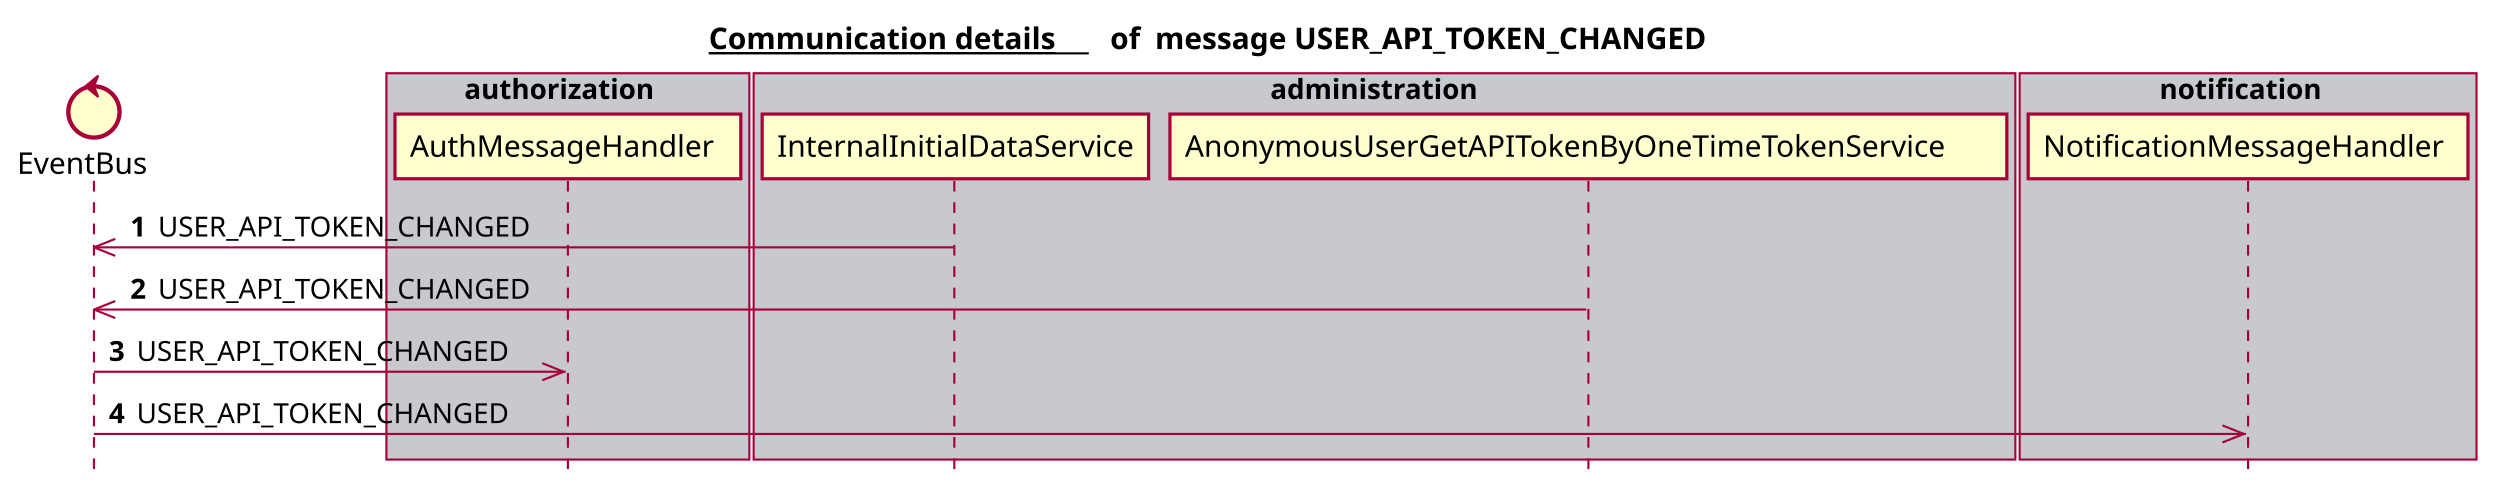
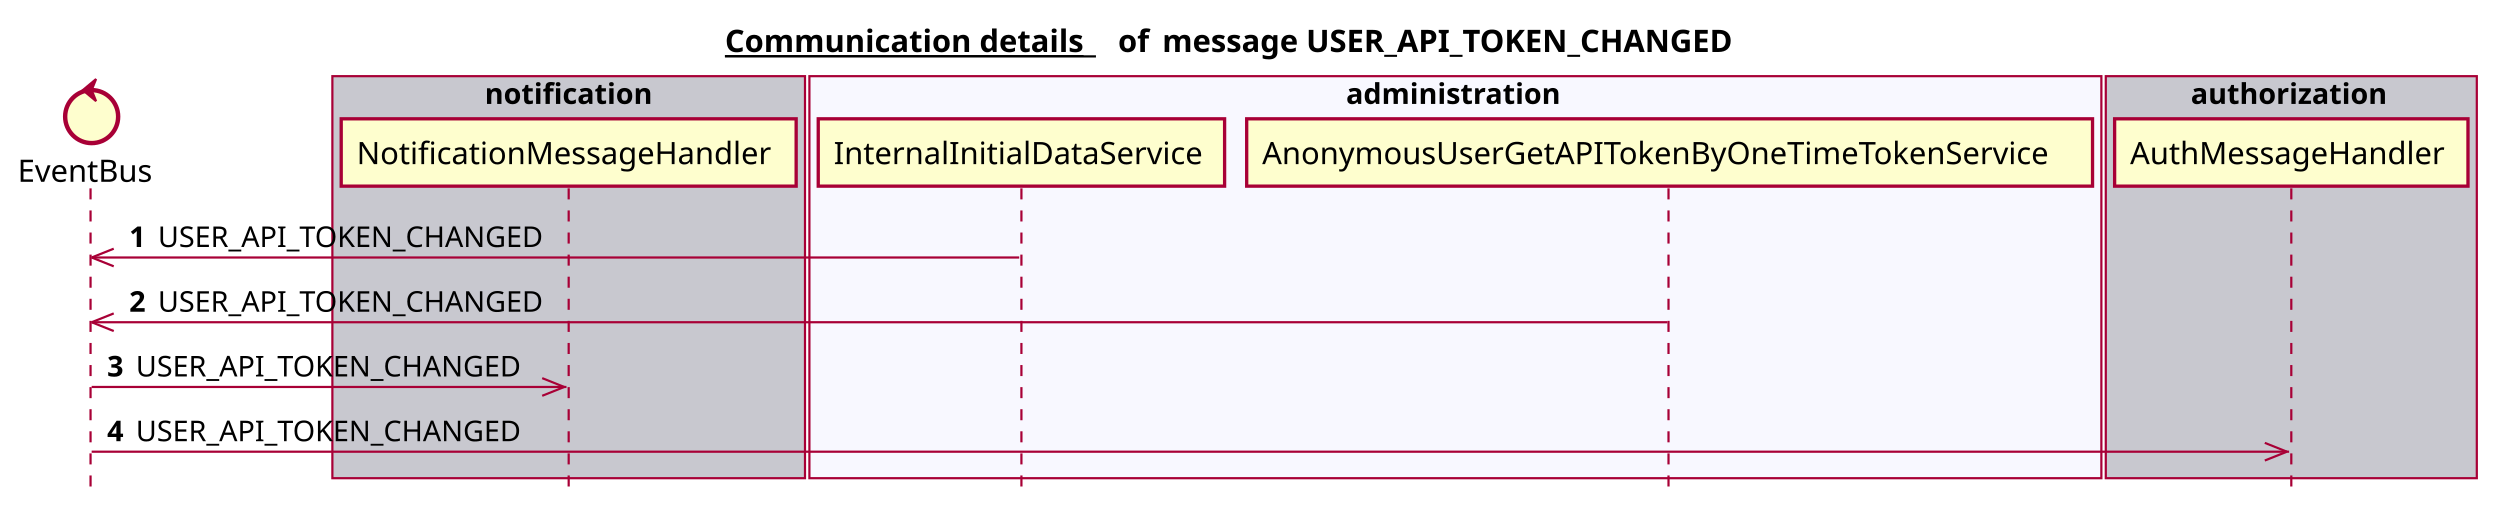
- <svg xmlns="http://www.w3.org/2000/svg" contentScriptType="application/ecmascript" contentStyleType="text/css" height="233px" preserveAspectRatio="none" style="width:1171px;height:233px;" version="1.1" viewBox="0 0 1171 233" width="1171px" zoomAndPan="magnify">
+ <svg xmlns="http://www.w3.org/2000/svg" contentScriptType="application/ecmascript" contentStyleType="text/css" height="234px" preserveAspectRatio="none" style="width:1132px;height:234px;" version="1.1" viewBox="0 0 1132 234" width="1132px" zoomAndPan="magnify">
  <defs />
  <g>
-     <text fill="#000000" font-family="sans-serif" font-size="14" font-weight="bold" lengthAdjust="spacingAndGlyphs" text-decoration="underline" textLength="178" x="332" y="22.995">Communication details</text>
-     <line style="stroke: #000000; stroke-width: 1.0;" x1="332" x2="510" y1="24.995" y2="24.995" />
-     <text fill="#000000" font-family="sans-serif" font-size="14" font-weight="bold" lengthAdjust="spacingAndGlyphs" textLength="16" x="520" y="22.995">of</text>
-     <text fill="#000000" font-family="sans-serif" font-size="14" font-weight="bold" lengthAdjust="spacingAndGlyphs" textLength="291" x="541" y="22.995">message USER_API_TOKEN_CHANGED</text>
-     <rect fill="#C8C8CF" height="180.961" style="stroke: #A80036; stroke-width: 1.0;" width="170" x="181" y="34.297" />
-     <text fill="#000000" font-family="sans-serif" font-size="13" font-weight="bold" lengthAdjust="spacingAndGlyphs" textLength="97" x="217.5" y="46.364">authorization</text>
-     <rect fill="#C8C8CF" height="180.961" style="stroke: #A80036; stroke-width: 1.0;" width="591" x="353" y="34.297" />
-     <text fill="#000000" font-family="sans-serif" font-size="13" font-weight="bold" lengthAdjust="spacingAndGlyphs" textLength="107" x="595" y="46.364">administration</text>
-     <rect fill="#C8C8CF" height="180.961" style="stroke: #A80036; stroke-width: 1.0;" width="214" x="946" y="34.297" />
-     <text fill="#000000" font-family="sans-serif" font-size="13" font-weight="bold" lengthAdjust="spacingAndGlyphs" textLength="83" x="1011.5" y="46.364">notification</text>
-     <line style="stroke: #A80036; stroke-width: 1.0; stroke-dasharray: 5.0,5.0;" x1="44" x2="44" y1="84.727" y2="221.258" />
-     <line style="stroke: #A80036; stroke-width: 1.0; stroke-dasharray: 5.0,5.0;" x1="266" x2="266" y1="84.727" y2="221.258" />
-     <line style="stroke: #A80036; stroke-width: 1.0; stroke-dasharray: 5.0,5.0;" x1="447" x2="447" y1="84.727" y2="221.258" />
-     <line style="stroke: #A80036; stroke-width: 1.0; stroke-dasharray: 5.0,5.0;" x1="744" x2="744" y1="84.727" y2="221.258" />
-     <line style="stroke: #A80036; stroke-width: 1.0; stroke-dasharray: 5.0,5.0;" x1="1053" x2="1053" y1="84.727" y2="221.258" />
-     <text fill="#000000" font-family="sans-serif" font-size="14" lengthAdjust="spacingAndGlyphs" textLength="66" x="8" y="81.425">EventBus</text>
-     <ellipse cx="44" cy="52.43" fill="#FEFECE" rx="12" ry="12" style="stroke: #A80036; stroke-width: 2.0;" />
-     <polygon fill="#A80036" points="40,40.43,46,35.43,44,40.43,46,45.43,40,40.43" style="stroke: #A80036; stroke-width: 1.0;" />
-     <rect fill="#FEFECE" height="30.297" style="stroke: #A80036; stroke-width: 1.5;" width="162" x="185" y="53.43" />
-     <text fill="#000000" font-family="sans-serif" font-size="14" lengthAdjust="spacingAndGlyphs" textLength="148" x="192" y="73.425">AuthMessageHandler</text>
-     <rect fill="#FEFECE" height="30.297" style="stroke: #A80036; stroke-width: 1.5;" width="181" x="357" y="53.43" />
-     <text fill="#000000" font-family="sans-serif" font-size="14" lengthAdjust="spacingAndGlyphs" textLength="167" x="364" y="73.425">InternalInitialDataService</text>
-     <rect fill="#FEFECE" height="30.297" style="stroke: #A80036; stroke-width: 1.5;" width="392" x="548" y="53.43" />
-     <text fill="#000000" font-family="sans-serif" font-size="14" lengthAdjust="spacingAndGlyphs" textLength="378" x="555" y="73.425">AnonymousUserGetAPITokenByOneTimeTokenService</text>
-     <rect fill="#FEFECE" height="30.297" style="stroke: #A80036; stroke-width: 1.5;" width="206" x="950" y="53.43" />
-     <text fill="#000000" font-family="sans-serif" font-size="14" lengthAdjust="spacingAndGlyphs" textLength="192" x="957" y="73.425">NotificationMessageHandler</text>
-     <line style="stroke: #A80036; stroke-width: 1.0;" x1="44" x2="54" y1="115.859" y2="111.859" />
-     <line style="stroke: #A80036; stroke-width: 1.0;" x1="44" x2="54" y1="115.859" y2="119.859" />
-     <line style="stroke: #A80036; stroke-width: 1.0;" x1="44" x2="446.5" y1="115.859" y2="115.859" />
-     <text fill="#000000" font-family="sans-serif" font-size="13" font-weight="bold" lengthAdjust="spacingAndGlyphs" textLength="9" x="61" y="110.793">1</text>
-     <text fill="#000000" font-family="sans-serif" font-size="13" lengthAdjust="spacingAndGlyphs" textLength="185" x="74" y="110.793">USER_API_TOKEN_CHANGED</text>
-     <line style="stroke: #A80036; stroke-width: 1.0;" x1="44" x2="54" y1="144.992" y2="140.992" />
-     <line style="stroke: #A80036; stroke-width: 1.0;" x1="44" x2="54" y1="144.992" y2="148.992" />
-     <line style="stroke: #A80036; stroke-width: 1.0;" x1="44" x2="743" y1="144.992" y2="144.992" />
-     <text fill="#000000" font-family="sans-serif" font-size="13" font-weight="bold" lengthAdjust="spacingAndGlyphs" textLength="9" x="61" y="139.926">2</text>
-     <text fill="#000000" font-family="sans-serif" font-size="13" lengthAdjust="spacingAndGlyphs" textLength="185" x="74" y="139.926">USER_API_TOKEN_CHANGED</text>
-     <line style="stroke: #A80036; stroke-width: 1.0;" x1="264" x2="254" y1="174.125" y2="170.125" />
-     <line style="stroke: #A80036; stroke-width: 1.0;" x1="264" x2="254" y1="174.125" y2="178.125" />
-     <line style="stroke: #A80036; stroke-width: 1.0;" x1="44" x2="265" y1="174.125" y2="174.125" />
-     <text fill="#000000" font-family="sans-serif" font-size="13" font-weight="bold" lengthAdjust="spacingAndGlyphs" textLength="9" x="51" y="169.059">3</text>
-     <text fill="#000000" font-family="sans-serif" font-size="13" lengthAdjust="spacingAndGlyphs" textLength="185" x="64" y="169.059">USER_API_TOKEN_CHANGED</text>
-     <line style="stroke: #A80036; stroke-width: 1.0;" x1="1051" x2="1041" y1="203.258" y2="199.258" />
-     <line style="stroke: #A80036; stroke-width: 1.0;" x1="1051" x2="1041" y1="203.258" y2="207.258" />
-     <line style="stroke: #A80036; stroke-width: 1.0;" x1="44" x2="1052" y1="203.258" y2="203.258" />
-     <text fill="#000000" font-family="sans-serif" font-size="13" font-weight="bold" lengthAdjust="spacingAndGlyphs" textLength="9" x="51" y="198.192">4</text>
-     <text fill="#000000" font-family="sans-serif" font-size="13" lengthAdjust="spacingAndGlyphs" textLength="185" x="64" y="198.192">USER_API_TOKEN_CHANGED</text>
+     <text fill="#000000" font-family="sans-serif" font-size="14" font-weight="bold" lengthAdjust="spacingAndGlyphs" text-decoration="underline" textLength="168" x="328.25" y="23.535">Communication details</text>
+     <line style="stroke: #000000; stroke-width: 1.0;" x1="328.25" x2="496.25" y1="25.535" y2="25.535" />
+     <text fill="#000000" font-family="sans-serif" font-size="14" font-weight="bold" lengthAdjust="spacingAndGlyphs" textLength="15" x="506.25" y="23.535">of</text>
+     <text fill="#000000" font-family="sans-serif" font-size="14" font-weight="bold" lengthAdjust="spacingAndGlyphs" textLength="271" x="526.25" y="23.535">message USER_API_TOKEN_CHANGED</text>
+     <rect fill="#C8C8CF" height="182.041" style="stroke: #A80036; stroke-width: 1.0;" width="214" x="150.5" y="34.488" />
+     <text fill="#000000" font-family="sans-serif" font-size="13" font-weight="bold" lengthAdjust="spacingAndGlyphs" textLength="76" x="219.5" y="47.057">notification</text>
+     <rect fill="#F8F8FF" height="182.041" style="stroke: #A80036; stroke-width: 1.0;" width="585" x="366.5" y="34.488" />
+     <text fill="#000000" font-family="sans-serif" font-size="13" font-weight="bold" lengthAdjust="spacingAndGlyphs" textLength="99" x="609.5" y="47.057">administration</text>
+     <rect fill="#C8C8CF" height="182.041" style="stroke: #A80036; stroke-width: 1.0;" width="168" x="953.5" y="34.488" />
+     <text fill="#000000" font-family="sans-serif" font-size="13" font-weight="bold" lengthAdjust="spacingAndGlyphs" textLength="91" x="992" y="47.057">authorization</text>
+     <line style="stroke: #A80036; stroke-width: 1.0; stroke-dasharray: 5.0,5.0;" x1="41" x2="41" y1="85.287" y2="222.529" />
+     <line style="stroke: #A80036; stroke-width: 1.0; stroke-dasharray: 5.0,5.0;" x1="257.5" x2="257.5" y1="85.287" y2="222.529" />
+     <line style="stroke: #A80036; stroke-width: 1.0; stroke-dasharray: 5.0,5.0;" x1="462.5" x2="462.5" y1="85.287" y2="222.529" />
+     <line style="stroke: #A80036; stroke-width: 1.0; stroke-dasharray: 5.0,5.0;" x1="755.5" x2="755.5" y1="85.287" y2="222.529" />
+     <line style="stroke: #A80036; stroke-width: 1.0; stroke-dasharray: 5.0,5.0;" x1="1037.5" x2="1037.5" y1="85.287" y2="222.529" />
+     <text fill="#000000" font-family="sans-serif" font-size="14" lengthAdjust="spacingAndGlyphs" textLength="61" x="8" y="82.334">EventBus</text>
+     <ellipse cx="41.5" cy="52.799" fill="#FEFECE" rx="12" ry="12" style="stroke: #A80036; stroke-width: 2.0;" />
+     <polygon fill="#A80036" points="37.5,40.799,43.5,35.799,41.5,40.799,43.5,45.799,37.5,40.799" style="stroke: #A80036; stroke-width: 1.0;" />
+     <rect fill="#FEFECE" height="30.488" style="stroke: #A80036; stroke-width: 1.5;" width="206" x="154.5" y="53.799" />
+     <text fill="#000000" font-family="sans-serif" font-size="14" lengthAdjust="spacingAndGlyphs" textLength="192" x="161.5" y="74.334">NotificationMessageHandler</text>
+     <rect fill="#FEFECE" height="30.488" style="stroke: #A80036; stroke-width: 1.5;" width="184" x="370.5" y="53.799" />
+     <text fill="#000000" font-family="sans-serif" font-size="14" lengthAdjust="spacingAndGlyphs" textLength="170" x="377.5" y="74.334">InternalInitialDataService</text>
+     <rect fill="#FEFECE" height="30.488" style="stroke: #A80036; stroke-width: 1.5;" width="383" x="564.5" y="53.799" />
+     <text fill="#000000" font-family="sans-serif" font-size="14" lengthAdjust="spacingAndGlyphs" textLength="369" x="571.5" y="74.334">AnonymousUserGetAPITokenByOneTimeTokenService</text>
+     <rect fill="#FEFECE" height="30.488" style="stroke: #A80036; stroke-width: 1.5;" width="160" x="957.5" y="53.799" />
+     <text fill="#000000" font-family="sans-serif" font-size="14" lengthAdjust="spacingAndGlyphs" textLength="146" x="964.5" y="74.334">AuthMessageHandler</text>
+     <line style="stroke: #A80036; stroke-width: 1.0;" x1="41.5" x2="51.5" y1="116.598" y2="112.598" />
+     <line style="stroke: #A80036; stroke-width: 1.0;" x1="41.5" x2="51.5" y1="116.598" y2="120.598" />
+     <line style="stroke: #A80036; stroke-width: 1.0;" x1="41.5" x2="461.5" y1="116.598" y2="116.598" />
+     <text fill="#000000" font-family="sans-serif" font-size="13" font-weight="bold" lengthAdjust="spacingAndGlyphs" textLength="9" x="58.5" y="111.856">1</text>
+     <text fill="#000000" font-family="sans-serif" font-size="13" lengthAdjust="spacingAndGlyphs" textLength="179" x="71.5" y="111.856">USER_API_TOKEN_CHANGED</text>
+     <line style="stroke: #A80036; stroke-width: 1.0;" x1="41.5" x2="51.5" y1="145.908" y2="141.908" />
+     <line style="stroke: #A80036; stroke-width: 1.0;" x1="41.5" x2="51.5" y1="145.908" y2="149.908" />
+     <line style="stroke: #A80036; stroke-width: 1.0;" x1="41.5" x2="755" y1="145.908" y2="145.908" />
+     <text fill="#000000" font-family="sans-serif" font-size="13" font-weight="bold" lengthAdjust="spacingAndGlyphs" textLength="9" x="58.5" y="141.166">2</text>
+     <text fill="#000000" font-family="sans-serif" font-size="13" lengthAdjust="spacingAndGlyphs" textLength="179" x="71.5" y="141.166">USER_API_TOKEN_CHANGED</text>
+     <line style="stroke: #A80036; stroke-width: 1.0;" x1="255.5" x2="245.5" y1="175.219" y2="171.219" />
+     <line style="stroke: #A80036; stroke-width: 1.0;" x1="255.5" x2="245.5" y1="175.219" y2="179.219" />
+     <line style="stroke: #A80036; stroke-width: 1.0;" x1="41.5" x2="256.5" y1="175.219" y2="175.219" />
+     <text fill="#000000" font-family="sans-serif" font-size="13" font-weight="bold" lengthAdjust="spacingAndGlyphs" textLength="9" x="48.5" y="170.477">3</text>
+     <text fill="#000000" font-family="sans-serif" font-size="13" lengthAdjust="spacingAndGlyphs" textLength="179" x="61.5" y="170.477">USER_API_TOKEN_CHANGED</text>
+     <line style="stroke: #A80036; stroke-width: 1.0;" x1="1035.5" x2="1025.5" y1="204.529" y2="200.529" />
+     <line style="stroke: #A80036; stroke-width: 1.0;" x1="1035.5" x2="1025.5" y1="204.529" y2="208.529" />
+     <line style="stroke: #A80036; stroke-width: 1.0;" x1="41.5" x2="1036.5" y1="204.529" y2="204.529" />
+     <text fill="#000000" font-family="sans-serif" font-size="13" font-weight="bold" lengthAdjust="spacingAndGlyphs" textLength="9" x="48.5" y="199.787">4</text>
+     <text fill="#000000" font-family="sans-serif" font-size="13" lengthAdjust="spacingAndGlyphs" textLength="179" x="61.5" y="199.787">USER_API_TOKEN_CHANGED</text>
  </g>
</svg>
